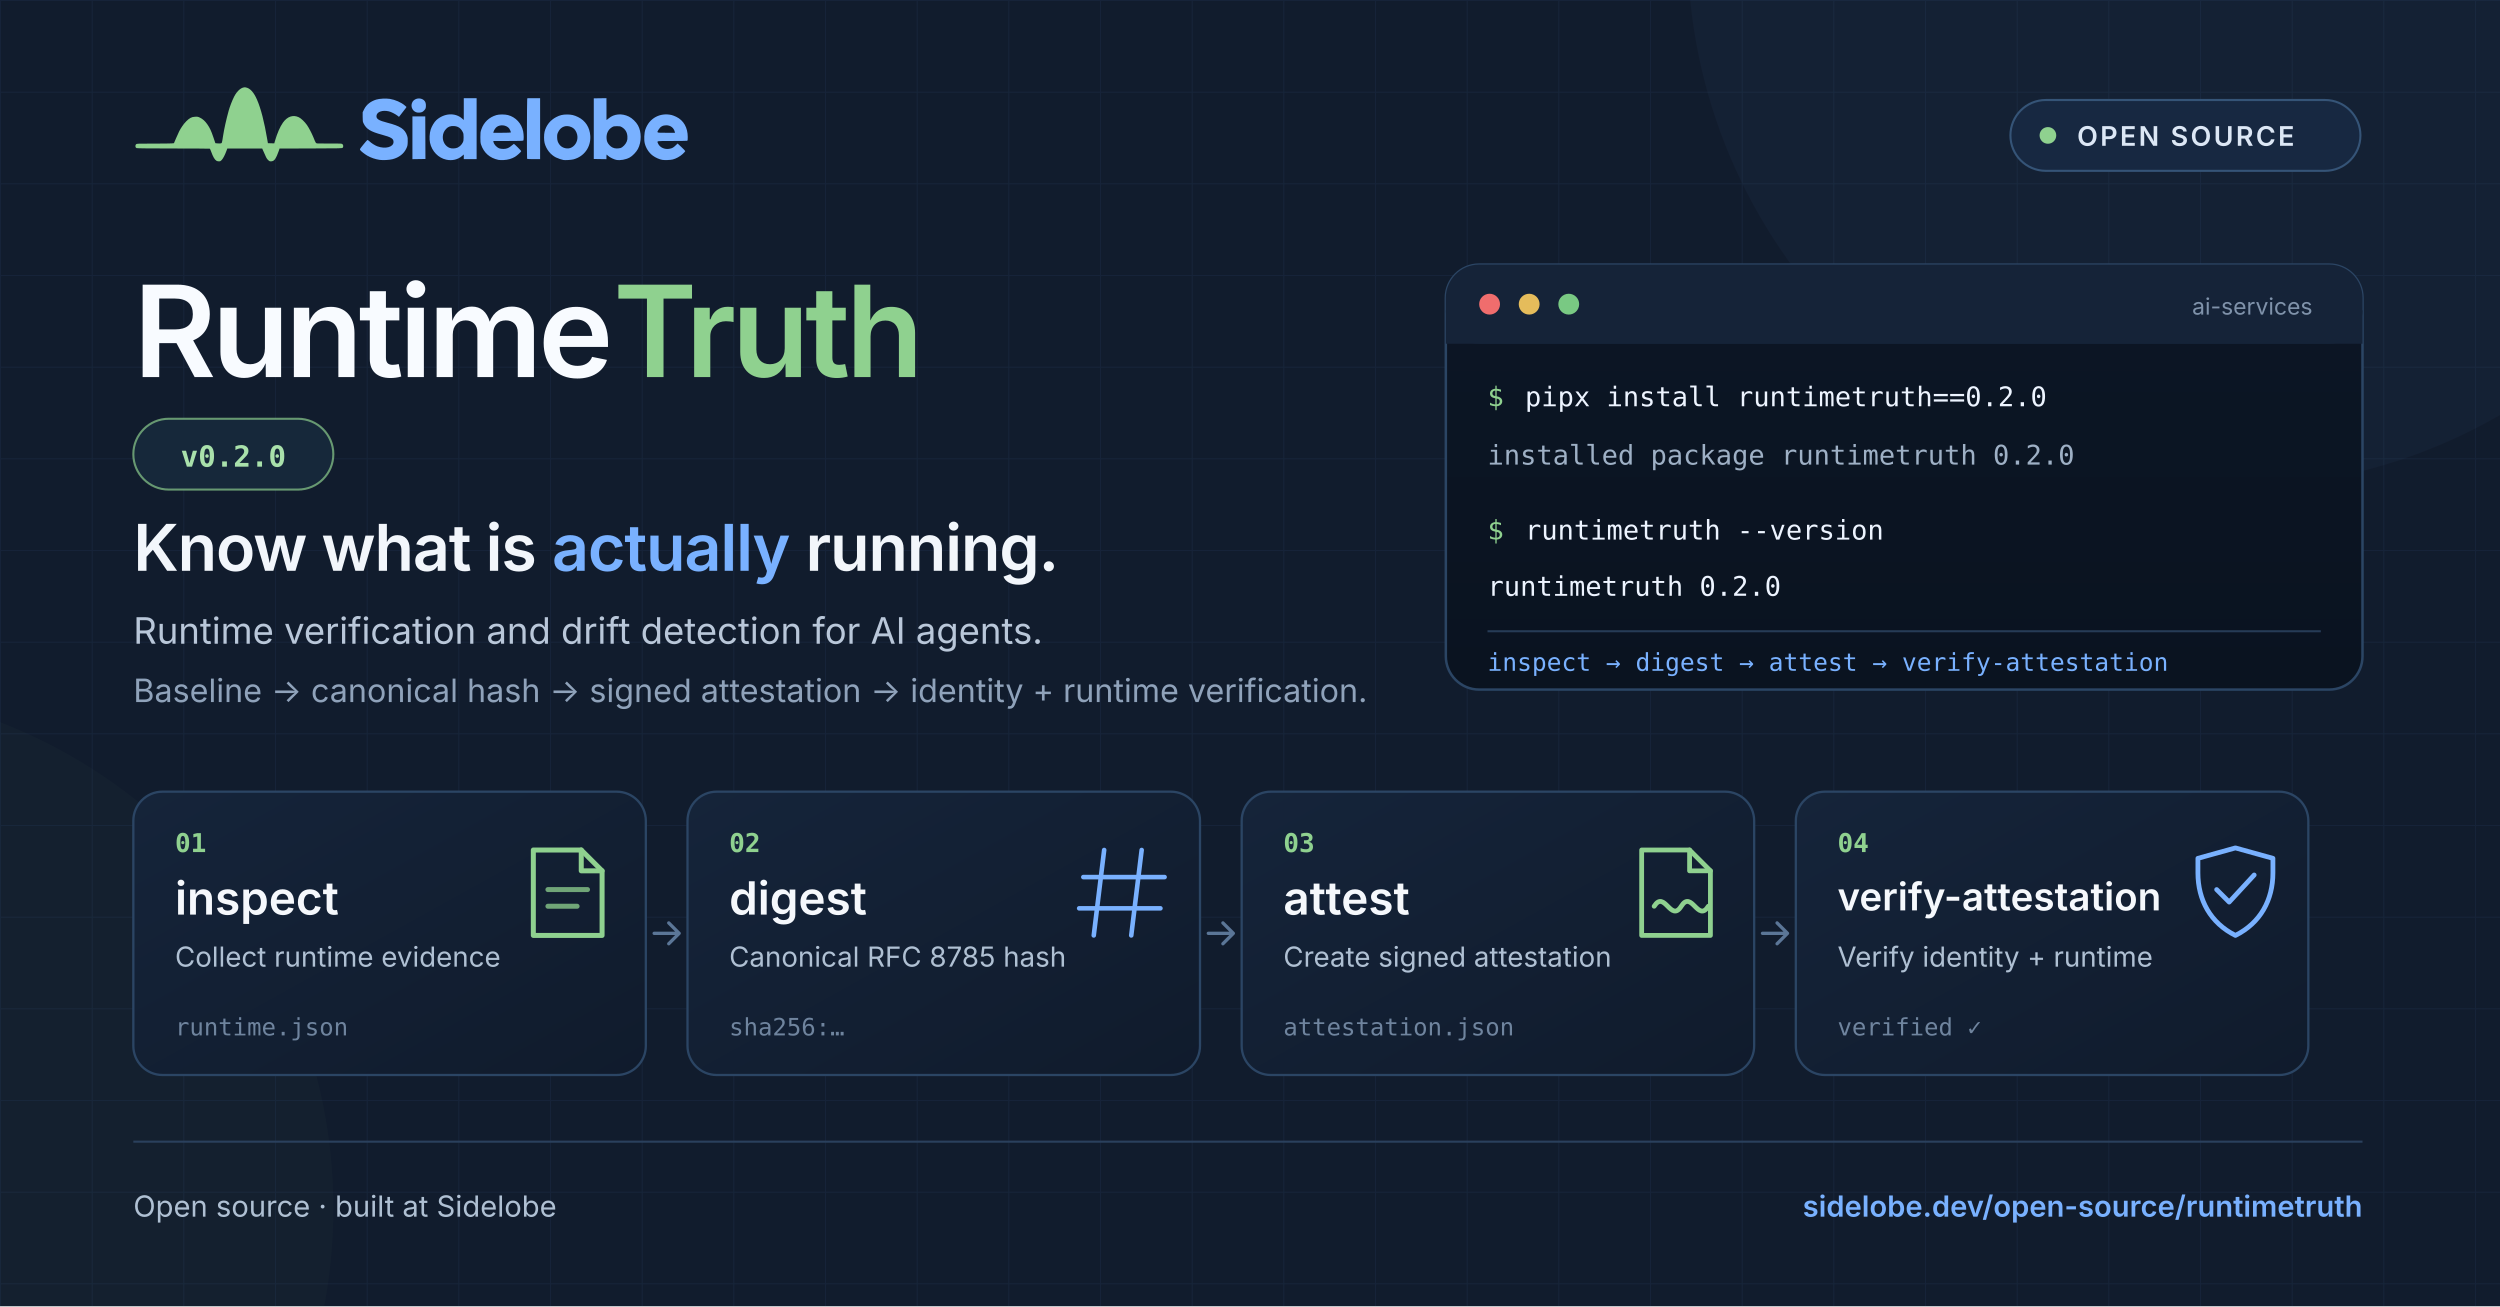
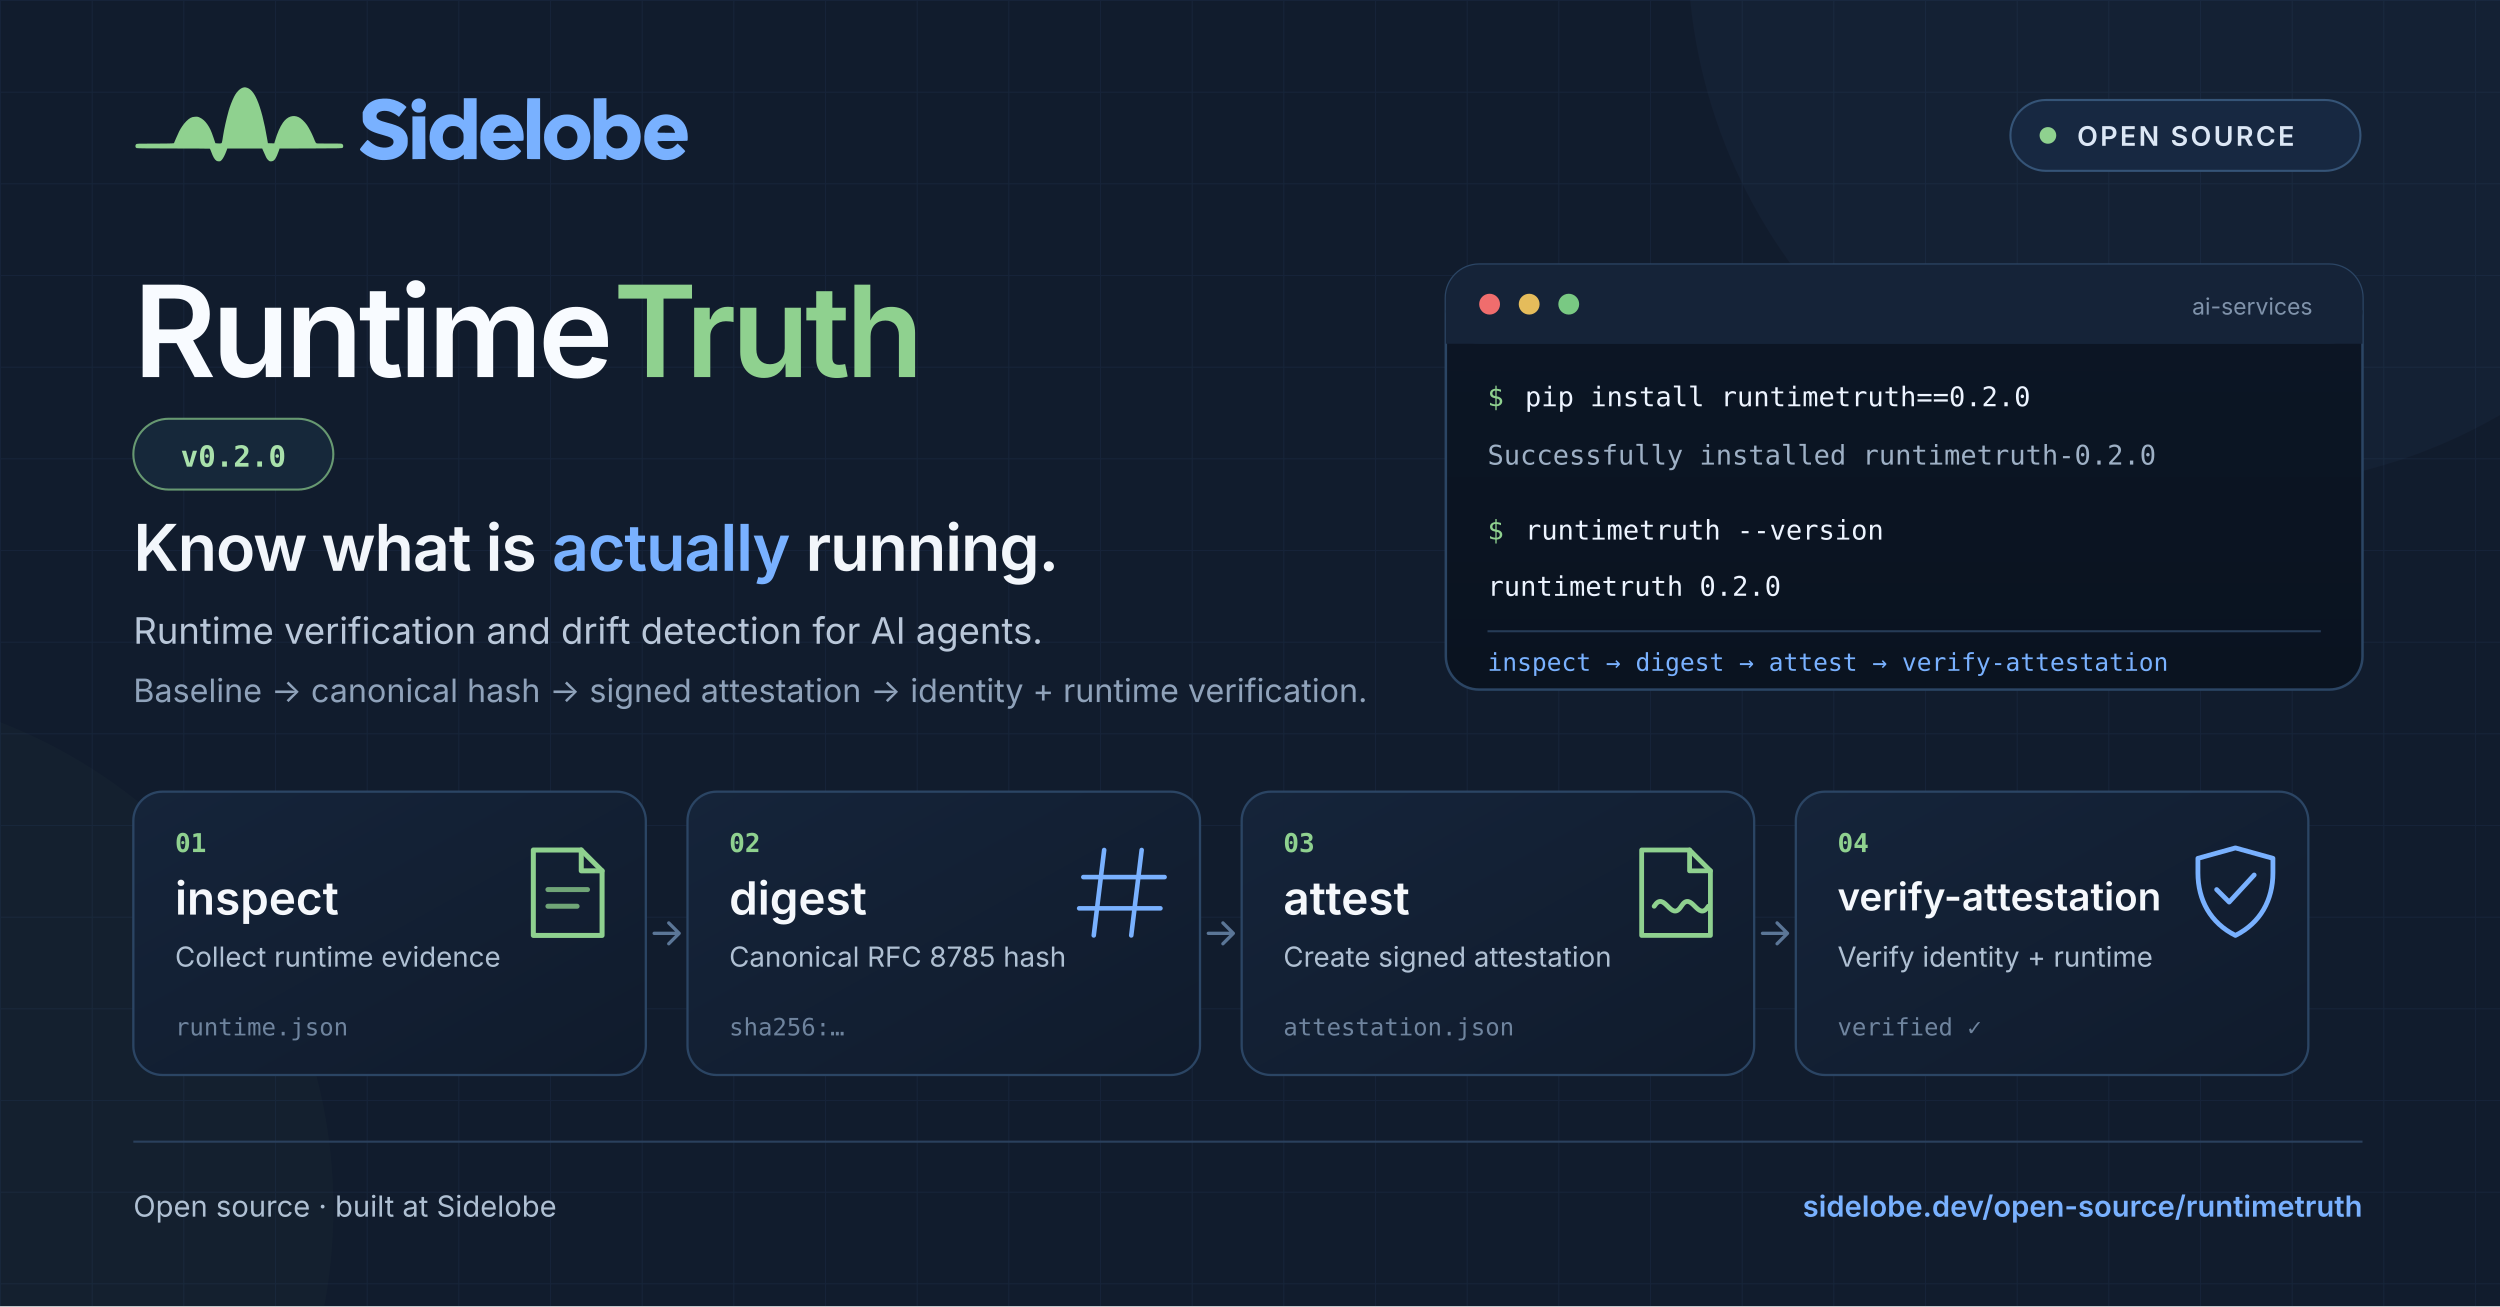
<svg xmlns="http://www.w3.org/2000/svg" width="1200" height="627" viewBox="0 0 1200 627" role="img" aria-labelledby="title desc">
  <defs>
    <linearGradient id="surface" x1="0" y1="0" x2="1" y2="1">
      <stop offset="0" stop-color="#15243A" />
      <stop offset="1" stop-color="#101B2C" />
    </linearGradient>
    <linearGradient id="terminal" x1="0" y1="0" x2="0" y2="1">
      <stop offset="0" stop-color="#0C1625" />
      <stop offset="1" stop-color="#0A1320" />
    </linearGradient>
    <pattern id="grid" width="44" height="44" patternUnits="userSpaceOnUse">
      <path d="M44 0H0V44" fill="none" stroke="#79B1FF" stroke-opacity="0.055" stroke-width="1" />
    </pattern>
  </defs>
  <rect width="1200" height="627" fill="#111C2D" />
  <rect width="1200" height="627" fill="url(#grid)" />
  <circle cx="1070" cy="-26" r="260" fill="#79B1FF" opacity="0.035" />
  <circle cx="-90" cy="580" r="250" fill="#8FD18F" opacity="0.026" />
  <g transform="translate(58 34) scale(0.175)">
    <g transform="translate(40 45) scale(0.95)" fill="#8FD18F">
      <path fill-rule="evenodd" d="M233.82,212.22C228.62,208.79 224.20,201.17 218.88,186.49C217.19,181.82 215.41,177.76 214.93,177.46C214.44,177.16 167.12,176.88 109.77,176.84C39.94,176.80 4.84,176.43 3.50,175.74C0.75,174.31 0.03,173.01 0.02,169.40C0.01,167.56 0.81,165.58 2.00,164.50C3.88,162.80 7.01,162.69 51.25,162.72C77.24,162.75 101.37,162.48 104.87,162.13L111.25,161.50 117.44,147.00C125.33,128.53 127.93,123.45 134.82,113.03C141.77,102.52 151.77,92.37 158.96,88.55C163.23,86.28 166.11,85.55 172.15,85.20C179.14,84.79 180.47,85.03 186.18,87.72C194.22,91.50 201.33,97.93 207.71,107.20C215.14,117.98 218.69,125.60 225.08,144.50L230.84,161.50 237.00,162.11C240.40,162.44 244.58,162.42 246.31,162.07C249.92,161.33 249.78,161.79 252.98,141.00C256.10,120.66 261.98,94.19 269.17,68.00C272.43,56.13 279.66,37.49 285.13,26.85C293.98,9.61 307.09,-1.08 317.61,0.36C330.52,2.13 341.55,13.89 351.21,36.20C362.31,61.81 372.09,99.86 380.73,151.00L382.50,161.50 391.70,161.79L400.89,162.07 402.99,154.79C409.23,133.11 417.60,113.91 425.89,102.26C438.57,84.44 455.08,78.78 471.58,86.58C478.26,89.74 488.45,99.41 495.26,109.05C500.60,116.61 509.17,132.95 513.85,144.50C520.99,162.15 520.69,161.71 525.87,162.30C528.42,162.59 545.05,162.71 562.83,162.58C593.31,162.35 595.30,162.45 597.58,164.24C600.37,166.44 600.86,171.45 598.58,174.56C597.20,176.45 594.93,176.51 506.66,176.77L416.15,177.03 413.94,183.77C411.00,192.73 406.51,202.63 403.27,207.32C400.03,212.00 396.37,214.00 391.02,214.00C387.56,214.00 386.31,213.36 382.69,209.74C378.63,205.68 377.57,203.63 367.94,181.25L366.11,177.00 315.69,177.00L265.27,177.00 263.00,183.25C258.66,195.21 253.30,205.60 249.32,209.79C245.79,213.50 244.78,214.00 240.90,213.99C238.38,213.99 235.36,213.23 233.82,212.22Z" />
    </g>
    <g transform="translate(655 75) scale(0.9782609)" fill="#79B1FF">
      <path fill-rule="evenodd" d="M56.19,173.00C44.15,171.30 31.30,166.92 21.50,161.17C13.78,156.65 3.70,148.72 1.62,145.54C0.01,143.09 0.11,142.92 10.17,130.43C15.77,123.49 20.98,117.56 21.75,117.27C22.54,116.96 24.96,118.48 27.32,120.77C32.72,125.99 42.78,132.40 49.54,134.93C71.97,143.32 95.00,137.16 95.00,122.76C95.00,113.45 88.85,109.58 63.00,102.60C30.50,93.83 18.97,86.81 11.26,71.12C8.67,65.85 8.50,64.68 8.50,52.45L8.50,39.40 12.42,31.45C18.97,18.20 30.32,9.05 46.50,3.99C55.47,1.18 73.83,0.21 84.73,1.97C99.78,4.40 117.05,12.03 126.69,20.51L131.43,24.69 129.55,27.60C127.78,30.33 117.02,44.28 112.39,49.84L110.27,52.38 106.31,49.24C100.36,44.53 88.21,38.39 82.00,36.94C64.25,32.81 48.74,38.08 47.31,48.74C46.06,58.05 52.70,62.41 78.14,68.94C114.00,78.16 126.79,86.58 133.03,105.08C134.86,110.49 135.14,113.22 134.83,122.50C134.49,132.85 134.24,133.99 130.55,141.81C123.89,155.92 110.07,166.49 92.30,171.06C83.32,173.38 65.61,174.33 56.19,173.00ZM243.00,172.44C220.76,167.65 202.69,148.99 197.44,125.39C195.06,114.67 195.85,98.39 199.28,87.76C202.24,78.60 209.40,66.68 214.96,61.65C236.92,41.82 267.80,39.87 287.34,57.07L292.00,61.17 292.00,30.58L292.00,0.00 310.00,0.00L328.00,0.00 328.00,85.50L328.00,171.00 310.00,171.00L292.00,171.00 292.00,164.42L292.00,157.83 287.34,161.93C275.71,172.17 259.53,176.00 243.00,172.44ZM274.58,138.61C280.71,135.76 286.14,130.39 289.22,124.13C291.14,120.24 291.50,117.90 291.49,109.50C291.48,100.55 291.19,98.95 288.74,94.28C283.26,83.85 275.87,78.86 264.87,78.19C254.76,77.58 248.38,79.82 242.58,86.02C236.62,92.39 233.83,98.67 233.23,107.06C232.18,121.66 240.27,135.12 252.75,139.57C258.92,141.78 268.71,141.35 274.58,138.61ZM389.07,172.98C364.74,167.83 348.32,153.34 340.37,130.00C338.88,125.62 338.50,121.55 338.50,110.00C338.50,96.77 338.74,94.79 341.26,87.46C348.11,67.54 362.99,53.43 383.50,47.40C391.29,45.12 407.14,45.10 415.89,47.37C437.58,53.00 454.22,70.99 458.52,93.42C460.33,102.88 460.49,117.11 458.80,118.80C457.91,119.69 447.06,120.00 416.18,120.00L374.75,120.00 375.34,122.97C376.77,130.10 384.69,138.45 392.50,141.05C394.70,141.78 399.77,142.35 403.77,142.30C412.48,142.20 419.18,139.34 426.84,132.45C429.56,130.00 432.13,128.00 432.54,128.00C433.74,128.00 453.00,147.27 453.00,148.47C453.00,150.42 441.67,160.78 435.50,164.48C426.46,169.89 415.63,172.95 403.65,173.48C398.07,173.72 391.51,173.50 389.07,172.98ZM424.00,96.13C424.00,93.54 420.57,86.15 418.21,83.67C410.14,75.17 394.82,73.60 384.93,80.27C381.31,82.71 376.52,89.78 375.44,94.25L374.78,97.00 399.39,97.00C412.93,97.00 424.00,96.61 424.00,96.13ZM571.50,173.37C566.78,172.64 555.98,168.96 550.50,166.22C535.10,158.52 523.11,143.26 518.54,125.54C516.58,117.97 516.57,102.43 518.52,94.19C522.66,76.62 534.50,61.64 551.07,53.03C561.40,47.65 569.31,45.75 581.50,45.73C593.55,45.71 601.56,47.57 612.50,52.93C633.13,63.04 645.34,82.01 646.72,106.09C648.51,137.26 629.45,163.68 599.50,171.55C593.41,173.15 576.97,174.21 571.50,173.37ZM590.22,139.95C592.27,139.39 595.87,137.46 598.22,135.67C610.16,126.59 614.15,109.72 607.70,95.67C604.37,88.43 600.76,84.52 594.64,81.53C579.57,74.15 564.36,79.40 556.90,94.56C554.07,100.30 553.72,101.97 553.75,109.38C553.79,118.45 555.56,123.93 560.54,130.47C566.99,138.92 579.53,142.93 590.22,139.95ZM719.67,173.02C713.07,171.82 701.33,166.02 696.62,161.62C694.49,159.63 692.58,158.00 692.37,158.00C692.17,158.00 692.00,160.94 692.00,164.52L692.00,171.05 674.25,170.77L656.50,170.50 656.50,85.50L656.50,0.50 674.25,0.23L692.00,-0.05 692.12,29.73C692.18,46.10 692.18,59.84 692.12,60.25C691.88,61.74 693.28,60.92 698.42,56.52C713.35,43.77 735.17,41.87 754.95,51.61C764.25,56.19 775.04,66.58 780.29,76.03C790.63,94.61 790.63,122.53 780.29,142.30C775.78,150.93 764.96,162.18 757.13,166.38C746.00,172.34 730.80,175.04 719.67,173.02ZM731.38,139.78C737.61,137.93 746.20,129.00 748.97,121.50C750.78,116.61 751.12,114.02 750.77,107.50C750.14,95.68 744.98,87.01 735.11,81.21C731.02,78.81 729.49,78.50 721.50,78.50C713.48,78.50 711.99,78.80 707.81,81.26C697.29,87.44 691.49,99.00 692.32,112.13C692.86,120.86 694.58,125.11 700.11,131.39C705.69,137.73 712.75,141.00 720.83,141.00C724.37,141.00 729.12,140.45 731.38,139.78ZM848.77,172.98C840.72,171.71 829.63,166.82 822.00,161.17C811.29,153.25 803.08,140.78 799.49,126.98C796.86,116.88 797.79,96.96 801.36,87.01C812.45,56.10 842.04,39.98 874.50,47.17C877.25,47.78 883.20,50.06 887.73,52.25C908.47,62.27 919.93,82.50 919.98,109.14C920.00,117.02 919.71,118.90 918.42,119.39C917.55,119.73 898.42,120.00 875.92,120.00C830.47,120.00 833.50,119.48 836.55,126.78C841.19,137.90 854.82,144.39 868.40,141.93C876.37,140.48 879.43,138.83 886.00,132.43L891.50,127.08 902.25,137.13C908.16,142.65 913.00,147.77 913.00,148.49C913.00,149.22 909.76,152.81 905.81,156.47C898.22,163.50 886.86,169.74 877.68,171.92C871.00,173.51 855.64,174.07 848.77,172.98ZM883.53,94.25C880.73,83.02 871.62,75.99 859.88,76.01C849.99,76.02 843.15,79.81 838.25,87.99C832.55,97.49 831.39,97.00 859.61,97.00L884.22,97.00 883.53,94.25ZM148.00,111.02L148.00,51.00L166.00,51.00L184.00,51.00 184.22,104.50C184.34,133.93 184.45,160.81 184.47,164.25L184.50,170.50 166.25,170.77L148.00,171.05 148.00,111.02ZM469.49,169.99C468.77,168.82 469.04,10.82 469.77,4.31L470.26,0.00L488.13,0.00L506.00,0.00 506.00,85.50L506.00,171.00 488.06,171.00C477.05,171.00 469.88,170.61 469.49,169.99ZM158.54,39.47C142.06,33.19 140.84,10.58 156.56,2.97C164.35,-0.80 174.11,0.39 180.36,5.87C184.37,9.39 186.23,14.92 185.82,22.11C185.50,27.87 184.98,29.46 182.36,32.69C180.67,34.79 177.89,37.32 176.19,38.32C171.95,40.80 163.48,41.35 158.54,39.47Z" />
    </g>
  </g>
  <g transform="translate(965 48)">
    <rect width="168" height="34" rx="17" fill="#172841" stroke="#355477" stroke-width="1" />
    <circle cx="18" cy="17" r="4" fill="#8FD18F" />
    <text x="32" y="22" fill="#DCE7F5" font-family="Inter, Arial, sans-serif" font-size="13" font-weight="600" letter-spacing="1.1">OPEN SOURCE</text>
  </g>
  <g font-family="Inter, Arial, sans-serif">
    <text x="64" y="181" fill="#F8FBFF" font-size="61" font-weight="600" letter-spacing="-2.1">Runtime<tspan fill="#8FD18F">Truth</tspan>
    </text>
    <g transform="translate(64 201)">
      <rect width="96" height="34" rx="17" fill="#16283A" stroke="#8FD18F" stroke-opacity="0.68" />
      <text x="48" y="23" text-anchor="middle" fill="#A9E1AB" font-family="ui-monospace, SFMono-Regular, Menlo, Consolas, monospace" font-size="14" font-weight="700">v0.2.0</text>
    </g>
    <text x="64" y="274" fill="#F2F6FB" font-size="31" font-weight="600" letter-spacing="-0.55">Know what is <tspan fill="#79B1FF">actually</tspan> running.</text>
    <text x="64" y="309" fill="#B9C7D9" font-size="17.5" font-weight="400">Runtime verification and drift detection for AI agents.</text>
    <text x="64" y="337" fill="#8FA2BA" font-size="15.5" font-weight="400">Baseline → canonical hash → signed attestation → identity + runtime verification.</text>
  </g>
  <g transform="translate(694 127)">
    <rect width="440" height="204" rx="16" fill="url(#terminal)" stroke="#2B4564" stroke-width="1.2" />
    <rect width="440" height="38" rx="16" fill="#152338" />
    <rect y="22" width="440" height="16" fill="#152338" />
    <circle cx="21" cy="19" r="5" fill="#F06D6D" />
    <circle cx="40" cy="19" r="5" fill="#E5BC5B" />
    <circle cx="59" cy="19" r="5" fill="#79C983" />
    <text x="416" y="24" text-anchor="end" fill="#7F92AA" font-family="Inter, Arial, sans-serif" font-size="11">ai-services</text>
    <g font-family="ui-monospace, SFMono-Regular, Menlo, Consolas, monospace" font-size="13">
      <text x="20" y="68" fill="#8FD18F">$</text>
-       <text x="38" y="68" fill="#EDF4FF">pipx install runtimetruth==0.2.0</text>
-       <text x="20" y="96" fill="#9EB0C5">installed package runtimetruth 0.2.0</text>
+       <text x="38" y="68" fill="#EDF4FF">pip install runtimetruth==0.2.0</text>
+       <text x="20" y="96" fill="#9EB0C5">Successfully installed runtimetruth-0.2.0</text>
      <text x="20" y="132" fill="#8FD18F">$</text>
      <text x="38" y="132" fill="#EDF4FF">runtimetruth --version</text>
      <text x="20" y="159" fill="#EDF4FF">runtimetruth 0.2.0</text>
      <line x1="20" y1="176" x2="420" y2="176" stroke="#263B56" />
      <text x="20" y="195" fill="#79B1FF" font-size="11.8">inspect → digest → attest → verify-attestation</text>
    </g>
  </g>
  <g transform="translate(64 380)" font-family="Inter, Arial, sans-serif">
    <g transform="translate(0 0)">
      <rect width="246" height="136" rx="14" fill="url(#surface)" stroke="#2B4564" stroke-width="1.1" />
      <text x="20" y="29" fill="#8FD18F" font-family="ui-monospace, SFMono-Regular, Menlo, Consolas, monospace" font-size="12.5" font-weight="700">01</text>
      <text x="20" y="59" fill="#F5F8FC" font-size="22" font-weight="600">inspect</text>
      <text x="20" y="84" fill="#AFC0D3" font-size="13.3">Collect runtime evidence</text>
      <g transform="translate(190 28)" fill="none" stroke="#8FD18F" stroke-width="2.4" stroke-linecap="round" stroke-linejoin="round">
        <path d="M2 0h23l10 10v31H2z" />
        <path d="M25 0v10h10" />
        <path d="M9 19h19M9 27h14" opacity="0.75" />
      </g>
      <text x="20" y="117" fill="#6F849E" font-family="ui-monospace, SFMono-Regular, Menlo, Consolas, monospace" font-size="11.5">runtime.json</text>
    </g>
    <g transform="translate(266 0)">
      <rect width="246" height="136" rx="14" fill="url(#surface)" stroke="#2B4564" stroke-width="1.1" />
      <text x="20" y="29" fill="#8FD18F" font-family="ui-monospace, SFMono-Regular, Menlo, Consolas, monospace" font-size="12.5" font-weight="700">02</text>
      <text x="20" y="59" fill="#F5F8FC" font-size="22" font-weight="600">digest</text>
      <text x="20" y="84" fill="#AFC0D3" font-size="13.3">Canonical RFC 8785 hash</text>
      <g transform="translate(190 28)" fill="none" stroke="#79B1FF" stroke-width="2.2" stroke-linecap="round">
        <path d="M10 0L5 41M28 0l-5 41M0 13h39M-2 28h39" />
      </g>
      <text x="20" y="117" fill="#6F849E" font-family="ui-monospace, SFMono-Regular, Menlo, Consolas, monospace" font-size="11.5">sha256:…</text>
    </g>
    <g transform="translate(532 0)">
      <rect width="246" height="136" rx="14" fill="url(#surface)" stroke="#2B4564" stroke-width="1.1" />
      <text x="20" y="29" fill="#8FD18F" font-family="ui-monospace, SFMono-Regular, Menlo, Consolas, monospace" font-size="12.5" font-weight="700">03</text>
      <text x="20" y="59" fill="#F5F8FC" font-size="22" font-weight="600">attest</text>
      <text x="20" y="84" fill="#AFC0D3" font-size="13.3">Create signed attestation</text>
      <g transform="translate(190 28)" fill="none" stroke="#8FD18F" stroke-width="2.3" stroke-linecap="round" stroke-linejoin="round">
        <path d="M2 0h23l10 10v31H2z" />
        <path d="M25 0v10h10" />
        <path d="M8 27c5-8 8 8 13 0 5-8 8 8 13 0" />
      </g>
      <text x="20" y="117" fill="#6F849E" font-family="ui-monospace, SFMono-Regular, Menlo, Consolas, monospace" font-size="11.5">attestation.json</text>
    </g>
    <g transform="translate(798 0)">
      <rect width="246" height="136" rx="14" fill="url(#surface)" stroke="#2B4564" stroke-width="1.1" />
      <text x="20" y="29" fill="#8FD18F" font-family="ui-monospace, SFMono-Regular, Menlo, Consolas, monospace" font-size="12.5" font-weight="700">04</text>
      <text x="20" y="57" fill="#F5F8FC" font-size="18.5" font-weight="600">verify-attestation</text>
      <text x="20" y="84" fill="#AFC0D3" font-size="13.3">Verify identity + runtime</text>
      <g transform="translate(190 27)" fill="none" stroke="#79B1FF" stroke-width="2.3" stroke-linecap="round" stroke-linejoin="round">
        <path d="M21 42C9 36 3 25 3 12V5L21 0l18 5v7c0 13-6 24-18 30z" />
        <path d="M12 20l6 6 12-13" />
      </g>
      <text x="20" y="117" fill="#6F849E" font-family="ui-monospace, SFMono-Regular, Menlo, Consolas, monospace" font-size="11.5">verified ✓</text>
    </g>
    <g stroke="#5B7697" stroke-width="1.6" fill="none" stroke-linecap="round" stroke-linejoin="round">
      <path d="M250 68h12m-5-5 5 5-5 5" />
      <path d="M516 68h12m-5-5 5 5-5 5" />
      <path d="M782 68h12m-5-5 5 5-5 5" />
    </g>
  </g>
  <line x1="64" y1="548" x2="1134" y2="548" stroke="#2A405D" stroke-width="1" />
  <g font-family="Inter, Arial, sans-serif">
    <text x="64" y="584" fill="#AFC0D3" font-size="14">Open source · built at Sidelobe</text>
    <text x="1134" y="584" text-anchor="end" fill="#79B1FF" font-size="14" font-weight="600">sidelobe.dev/open-source/runtimetruth</text>
  </g>
</svg>
